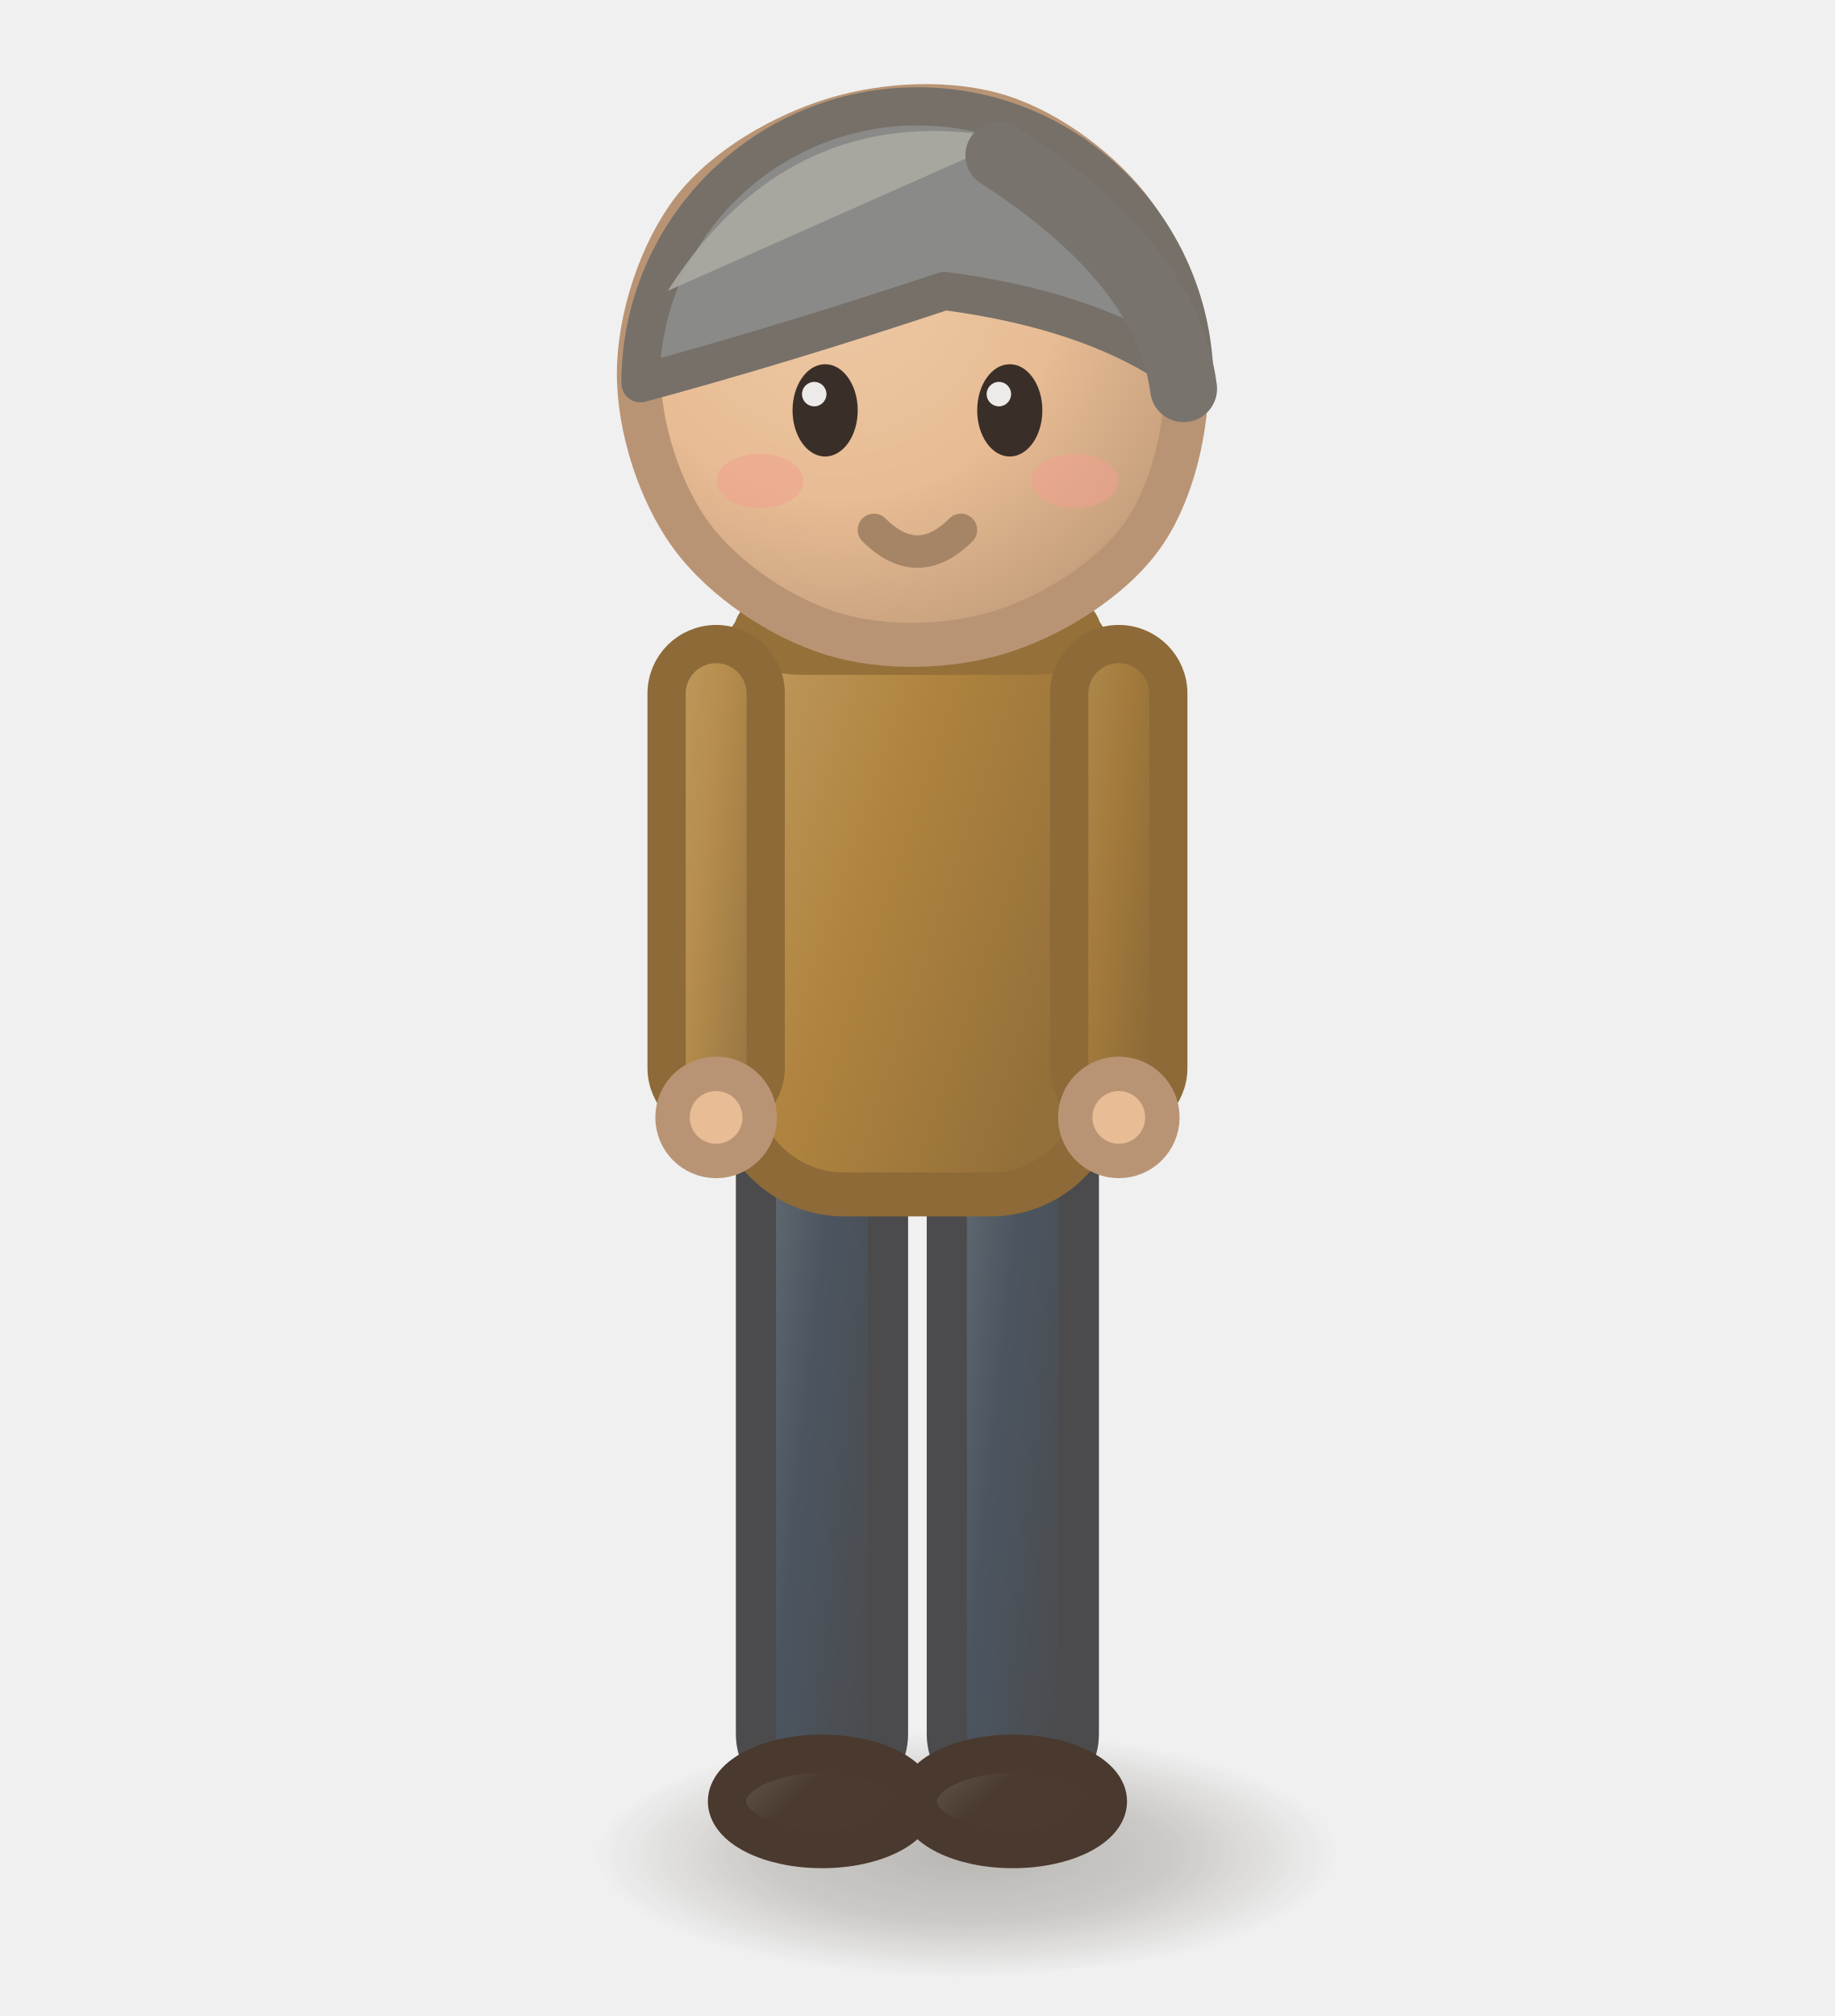
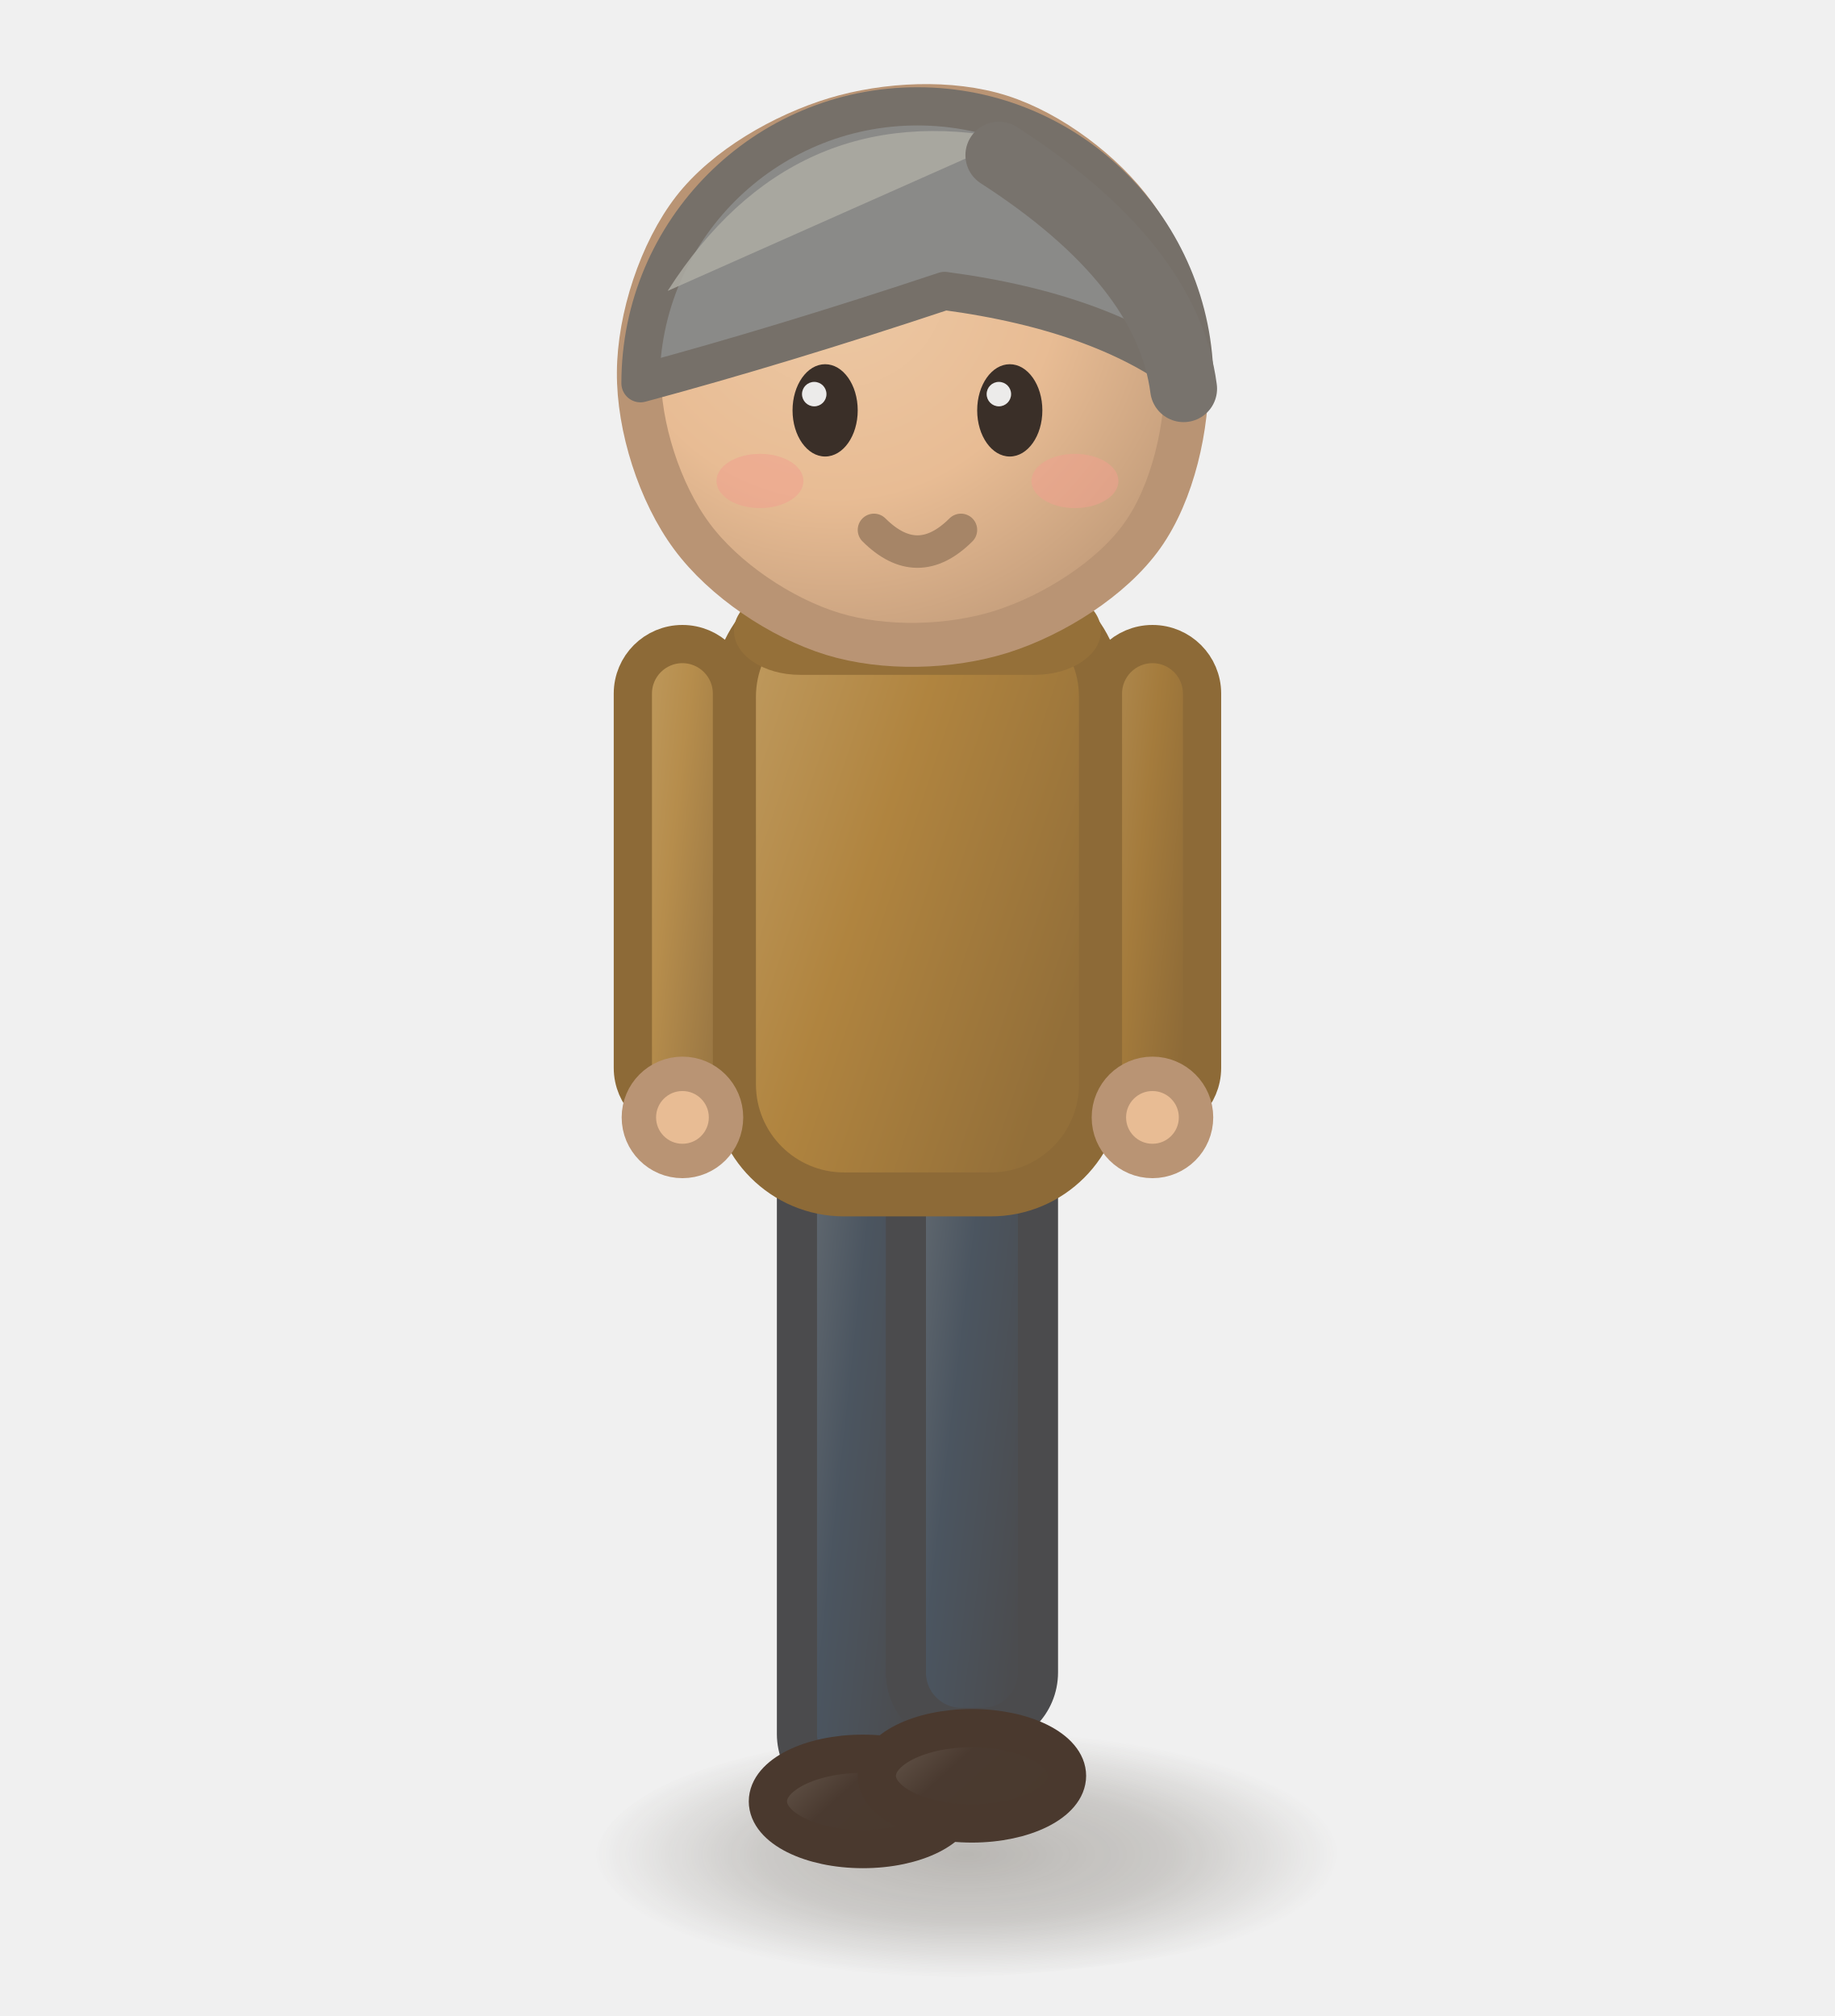
<svg xmlns="http://www.w3.org/2000/svg" width="192" height="211" viewBox="0 0 192 211">
  <defs>
-     <radialGradient id="r280" cx="0.5" cy="0.5" r="0.5">
+     <radialGradient id="r370" cx="0.5" cy="0.5" r="0.5">
      <stop offset="0" stop-color="#3A3226" stop-opacity="0.3" />
      <stop offset="0.55" stop-color="#3A3226" stop-opacity="0.2" />
      <stop offset="1" stop-color="#3A3226" stop-opacity="0" />
    </radialGradient>
-     <linearGradient id="l281" x1="0" y1="0" x2="1" y2="0.55">
+     <linearGradient id="l371" x1="0" y1="0" x2="1" y2="0.55">
      <stop offset="0" stop-color="#686F75" />
      <stop offset="0.48" stop-color="#4B5560" />
      <stop offset="1" stop-color="#4B4C4F" />
    </linearGradient>
-     <linearGradient id="l282" x1="0" y1="0" x2="1" y2="0.55">
+     <linearGradient id="l372" x1="0" y1="0" x2="1" y2="0.55">
      <stop offset="0" stop-color="#686F75" />
      <stop offset="0.48" stop-color="#4B5560" />
      <stop offset="1" stop-color="#4B4C4F" />
    </linearGradient>
-     <linearGradient id="l283" x1="0" y1="0" x2="1" y2="0.55">
+     <linearGradient id="l373" x1="0" y1="0" x2="1" y2="0.55">
      <stop offset="0" stop-color="#6E6054" />
      <stop offset="0.48" stop-color="#4A3A30" />
      <stop offset="1" stop-color="#4A3A2E" />
    </linearGradient>
-     <linearGradient id="l284" x1="0" y1="0" x2="1" y2="0.55">
+     <linearGradient id="l374" x1="0" y1="0" x2="1" y2="0.55">
      <stop offset="0" stop-color="#6E6054" />
      <stop offset="0.48" stop-color="#4A3A30" />
      <stop offset="1" stop-color="#4A3A2E" />
    </linearGradient>
-     <linearGradient id="l285" x1="0" y1="0" x2="1" y2="0.55">
+     <linearGradient id="l375" x1="0" y1="0" x2="1" y2="0.55">
      <stop offset="0" stop-color="#C19D63" />
      <stop offset="0.48" stop-color="#B0843F" />
      <stop offset="1" stop-color="#936F39" />
    </linearGradient>
-     <linearGradient id="l286" x1="0" y1="0" x2="1" y2="0.55">
+     <linearGradient id="l376" x1="0" y1="0" x2="1" y2="0.55">
      <stop offset="0" stop-color="#C09C61" />
      <stop offset="0.48" stop-color="#B68D4C" />
      <stop offset="1" stop-color="#9A7743" />
    </linearGradient>
-     <linearGradient id="l287" x1="0" y1="0" x2="1" y2="0.55">
+     <linearGradient id="l377" x1="0" y1="0" x2="1" y2="0.55">
      <stop offset="0" stop-color="#B18C53" />
      <stop offset="0.48" stop-color="#A47B3C" />
      <stop offset="1" stop-color="#8D6A37" />
    </linearGradient>
-     <radialGradient id="r288" cx="0.36" cy="0.32" r="0.74">
+     <radialGradient id="r378" cx="0.36" cy="0.32" r="0.74">
      <stop offset="0" stop-color="#EDC9A5" />
      <stop offset="0.55" stop-color="#E8BC94" />
      <stop offset="1" stop-color="#C29C7A" />
    </radialGradient>
  </defs>
-   <path d="M 139.86 194 C 139.75 196.59, 137.71 199.69, 133.29 201.69 C 128.88 203.68, 120.67 205.16, 113.37 205.99 C 106.07 206.82, 96.76 207.36, 89.5 206.66 C 82.24 205.96, 74.35 203.89, 69.83 201.78 C 65.31 199.67, 62.28 196.57, 62.4 194 C 62.51 191.43, 65.91 188.41, 70.5 186.38 C 75.1 184.35, 82.75 182.59, 89.95 181.81 C 97.15 181.03, 106.36 180.96, 113.69 181.69 C 121.02 182.41, 129.56 184.11, 133.92 186.16 C 138.28 188.21, 139.96 191.41, 139.86 194 Z" fill="url(#r280)" />
+   <path d="M 139.86 194 C 139.75 196.59, 137.71 199.69, 133.29 201.69 C 128.88 203.68, 120.67 205.16, 113.37 205.99 C 106.07 206.82, 96.76 207.36, 89.5 206.66 C 82.24 205.96, 74.35 203.89, 69.83 201.78 C 65.31 199.67, 62.28 196.57, 62.4 194 C 62.51 191.43, 65.91 188.41, 70.5 186.38 C 75.1 184.35, 82.75 182.59, 89.95 181.81 C 97.15 181.03, 106.36 180.96, 113.69 181.69 C 121.02 182.41, 129.56 184.11, 133.92 186.16 C 138.28 188.21, 139.96 191.41, 139.86 194 Z" fill="url(#r370)" />
  <g transform="translate(0,0)">
-     <rect x="79.1" y="117.01" width="13.82" height="70.27" rx="5.806" fill="url(#l281)" stroke="#4B4B4D" stroke-width="4.2" />
-     <rect x="99.07" y="117.01" width="13.82" height="70.27" rx="5.806" fill="url(#l282)" stroke="#4B4B4D" stroke-width="4.2" />
-     <ellipse cx="86.02" cy="188.54" rx="9.95" ry="4.99" fill="url(#l283)" stroke="#4A392E" stroke-width="4.0" />
-     <ellipse cx="105.98" cy="188.54" rx="9.95" ry="4.99" fill="url(#l284)" stroke="#4A392E" stroke-width="4.0" />
-     <rect x="76.8" y="61.41" width="38.4" height="63.6" rx="11.52" fill="url(#l285)" stroke="#8D6A37" stroke-width="4.6" />
+     <rect x="83.39" y="117.01" width="13.82" height="70.27" rx="5.806" fill="url(#l371)" stroke="#4B4B4D" stroke-width="4.2" />
+     <rect x="94.79" y="117.01" width="13.82" height="63.84" rx="5.806" fill="url(#l372)" stroke="#4B4B4D" stroke-width="4.2" />
+     <ellipse cx="90.3" cy="188.54" rx="9.95" ry="4.99" fill="url(#l373)" stroke="#4A392E" stroke-width="4.0" />
+     <ellipse cx="101.7" cy="185.86" rx="9.95" ry="4.99" fill="url(#l374)" stroke="#4A392E" stroke-width="4.0" />
+     <rect x="76.8" y="61.41" width="38.4" height="63.6" rx="11.52" fill="url(#l375)" stroke="#8D6A37" stroke-width="4.6" />
    <rect x="76.8" y="61.41" width="38.4" height="9.22" rx="6.912" fill="#957039" />
-     <rect x="69.75" y="67.41" width="10.37" height="49.54" rx="5.184" fill="url(#l286)" stroke="#8D6A37" stroke-width="4.0" />
-     <circle cx="74.93" cy="116.95" r="4.56" fill="#E8BC94" stroke="#B99474" stroke-width="3.6" />
-     <rect x="111.88" y="67.41" width="10.37" height="49.54" rx="5.184" fill="url(#l287)" stroke="#8D6A37" stroke-width="4.0" />
-     <circle cx="117.07" cy="116.95" r="4.56" fill="#E8BC94" stroke="#B99474" stroke-width="3.6" />
-     <path d="M 124.16 38.98 C 124.3 44.57, 122.75 51.54, 119.52 56.07 C 116.3 60.59, 110.22 64.39, 104.82 66.11 C 99.41 67.82, 92.52 68, 87.11 66.34 C 81.71 64.67, 75.76 60.69, 72.39 56.13 C 69.01 51.57, 66.81 44.67, 66.85 38.98 C 66.88 33.28, 69.15 26.37, 72.57 21.95 C 76 17.54, 82.04 14.11, 87.39 12.48 C 92.75 10.86, 99.48 10.54, 104.7 12.21 C 109.91 13.88, 115.44 18.04, 118.68 22.5 C 121.92 26.96, 124.02 33.38, 124.16 38.98 Z" fill="url(#r288)" stroke="#B99474" stroke-width="4.6" stroke-linejoin="round" />
+     <rect x="66.22" y="67.41" width="10.37" height="49.54" rx="5.184" fill="url(#l376)" stroke="#8D6A37" stroke-width="4.0" />
+     <circle cx="71.41" cy="116.95" r="4.56" fill="#E8BC94" stroke="#B99474" stroke-width="3.6" />
+     <rect x="115.41" y="67.41" width="10.37" height="49.54" rx="5.184" fill="url(#l377)" stroke="#8D6A37" stroke-width="4.0" />
+     <circle cx="120.59" cy="116.95" r="4.56" fill="#E8BC94" stroke="#B99474" stroke-width="3.6" />
+     <path d="M 124.16 38.98 C 124.3 44.57, 122.75 51.54, 119.52 56.07 C 116.3 60.59, 110.22 64.39, 104.82 66.11 C 99.41 67.82, 92.52 68, 87.11 66.34 C 81.71 64.67, 75.76 60.69, 72.39 56.13 C 69.01 51.57, 66.81 44.67, 66.85 38.98 C 66.88 33.28, 69.15 26.37, 72.57 21.95 C 76 17.54, 82.04 14.11, 87.39 12.48 C 92.75 10.86, 99.48 10.54, 104.7 12.21 C 109.91 13.88, 115.44 18.04, 118.68 22.5 C 121.92 26.96, 124.02 33.38, 124.16 38.98 Z" fill="url(#r378)" stroke="#B99474" stroke-width="4.6" stroke-linejoin="round" />
    <ellipse cx="86.34" cy="42.95" rx="3.41" ry="4.83" fill="#3A2F28" />
    <circle cx="85.2" cy="41.25" r="1.28" fill="#FFFFFF" opacity="0.9" />
    <ellipse cx="79.52" cy="50.34" rx="4.55" ry="2.84" fill="#F0A08E" opacity="0.55" />
    <ellipse cx="105.66" cy="42.95" rx="3.41" ry="4.83" fill="#3A2F28" />
    <circle cx="104.52" cy="41.25" r="1.28" fill="#FFFFFF" opacity="0.9" />
    <ellipse cx="112.48" cy="50.34" rx="4.55" ry="2.84" fill="#F0A08E" opacity="0.55" />
    <path d="M 91.45 55.46 Q 96 60, 100.55 55.46" fill="none" stroke="#A68567" stroke-width="3.4" stroke-linecap="round" stroke-linejoin="round" />
    <path d="M 67.02 40.11 A 28.98 28.98 0 0 1 124.98 40.11 Q 115.89 32.72, 98.84 30.45 Q 81.79 36.13, 67.02 40.11 Z" fill="#8A8A88" stroke="#767069" stroke-width="4.0" stroke-linecap="round" stroke-linejoin="round" />
    <path d="M 69.86 30.45 Q 82.93 9.99, 105.66 14.54 Q 90.32 21.36, 69.86 30.45 Z" fill="#ADABA3" opacity="0.85" />
    <path d="M 104.52 16.24 Q 122.14 27.61, 123.85 40.68" fill="none" stroke="#78736D" stroke-width="7" stroke-linecap="round" stroke-linejoin="round" />
  </g>
</svg>
